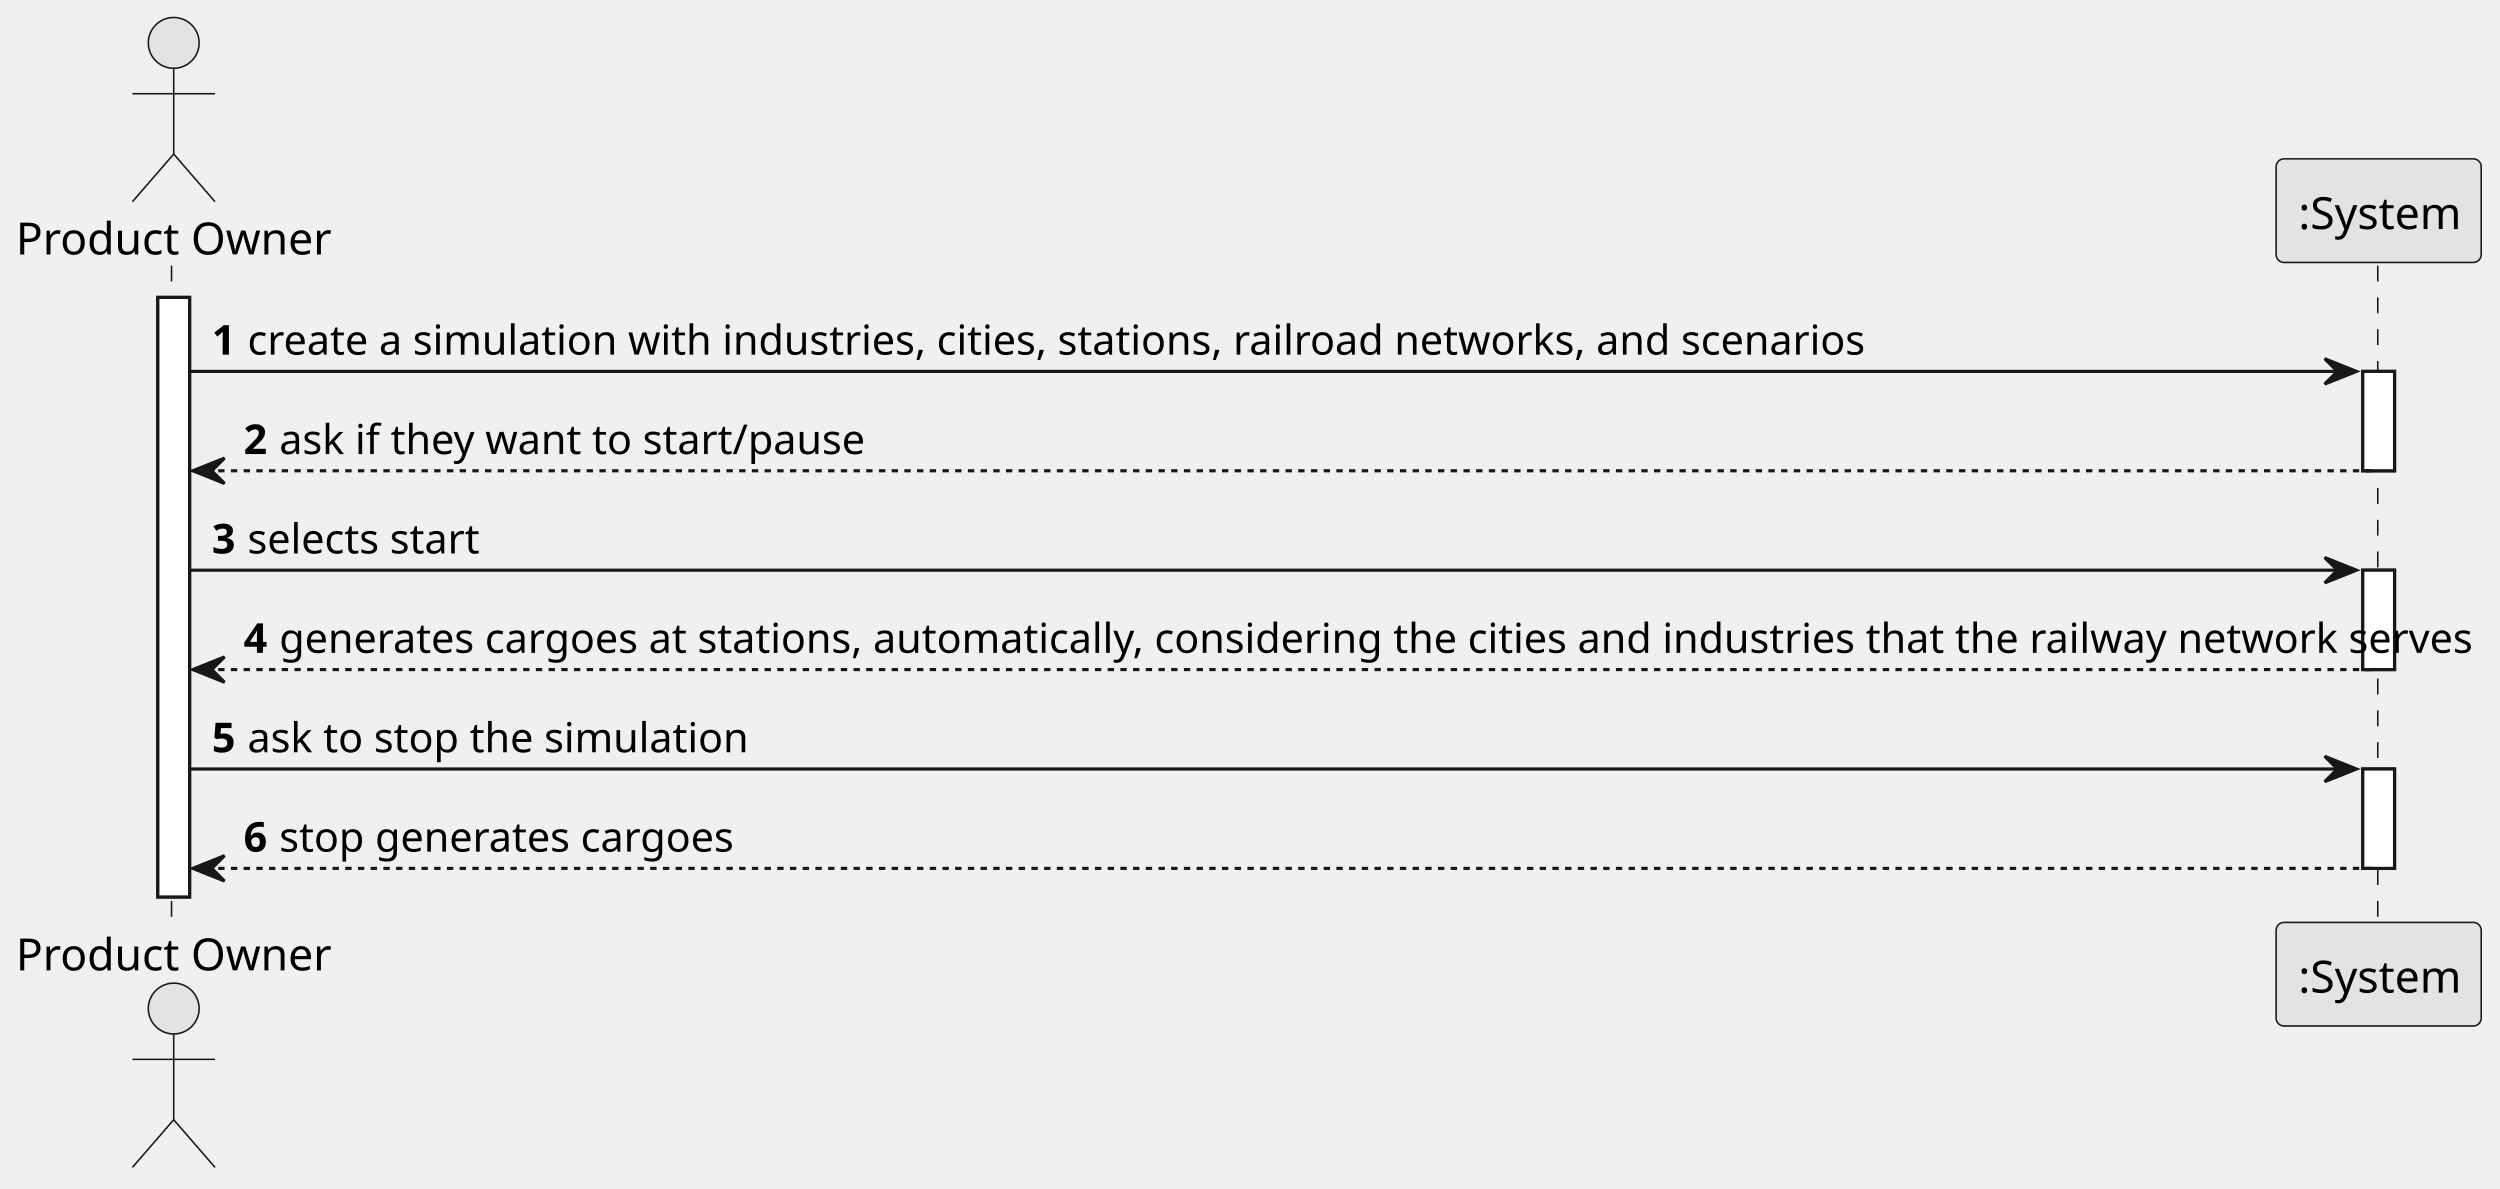
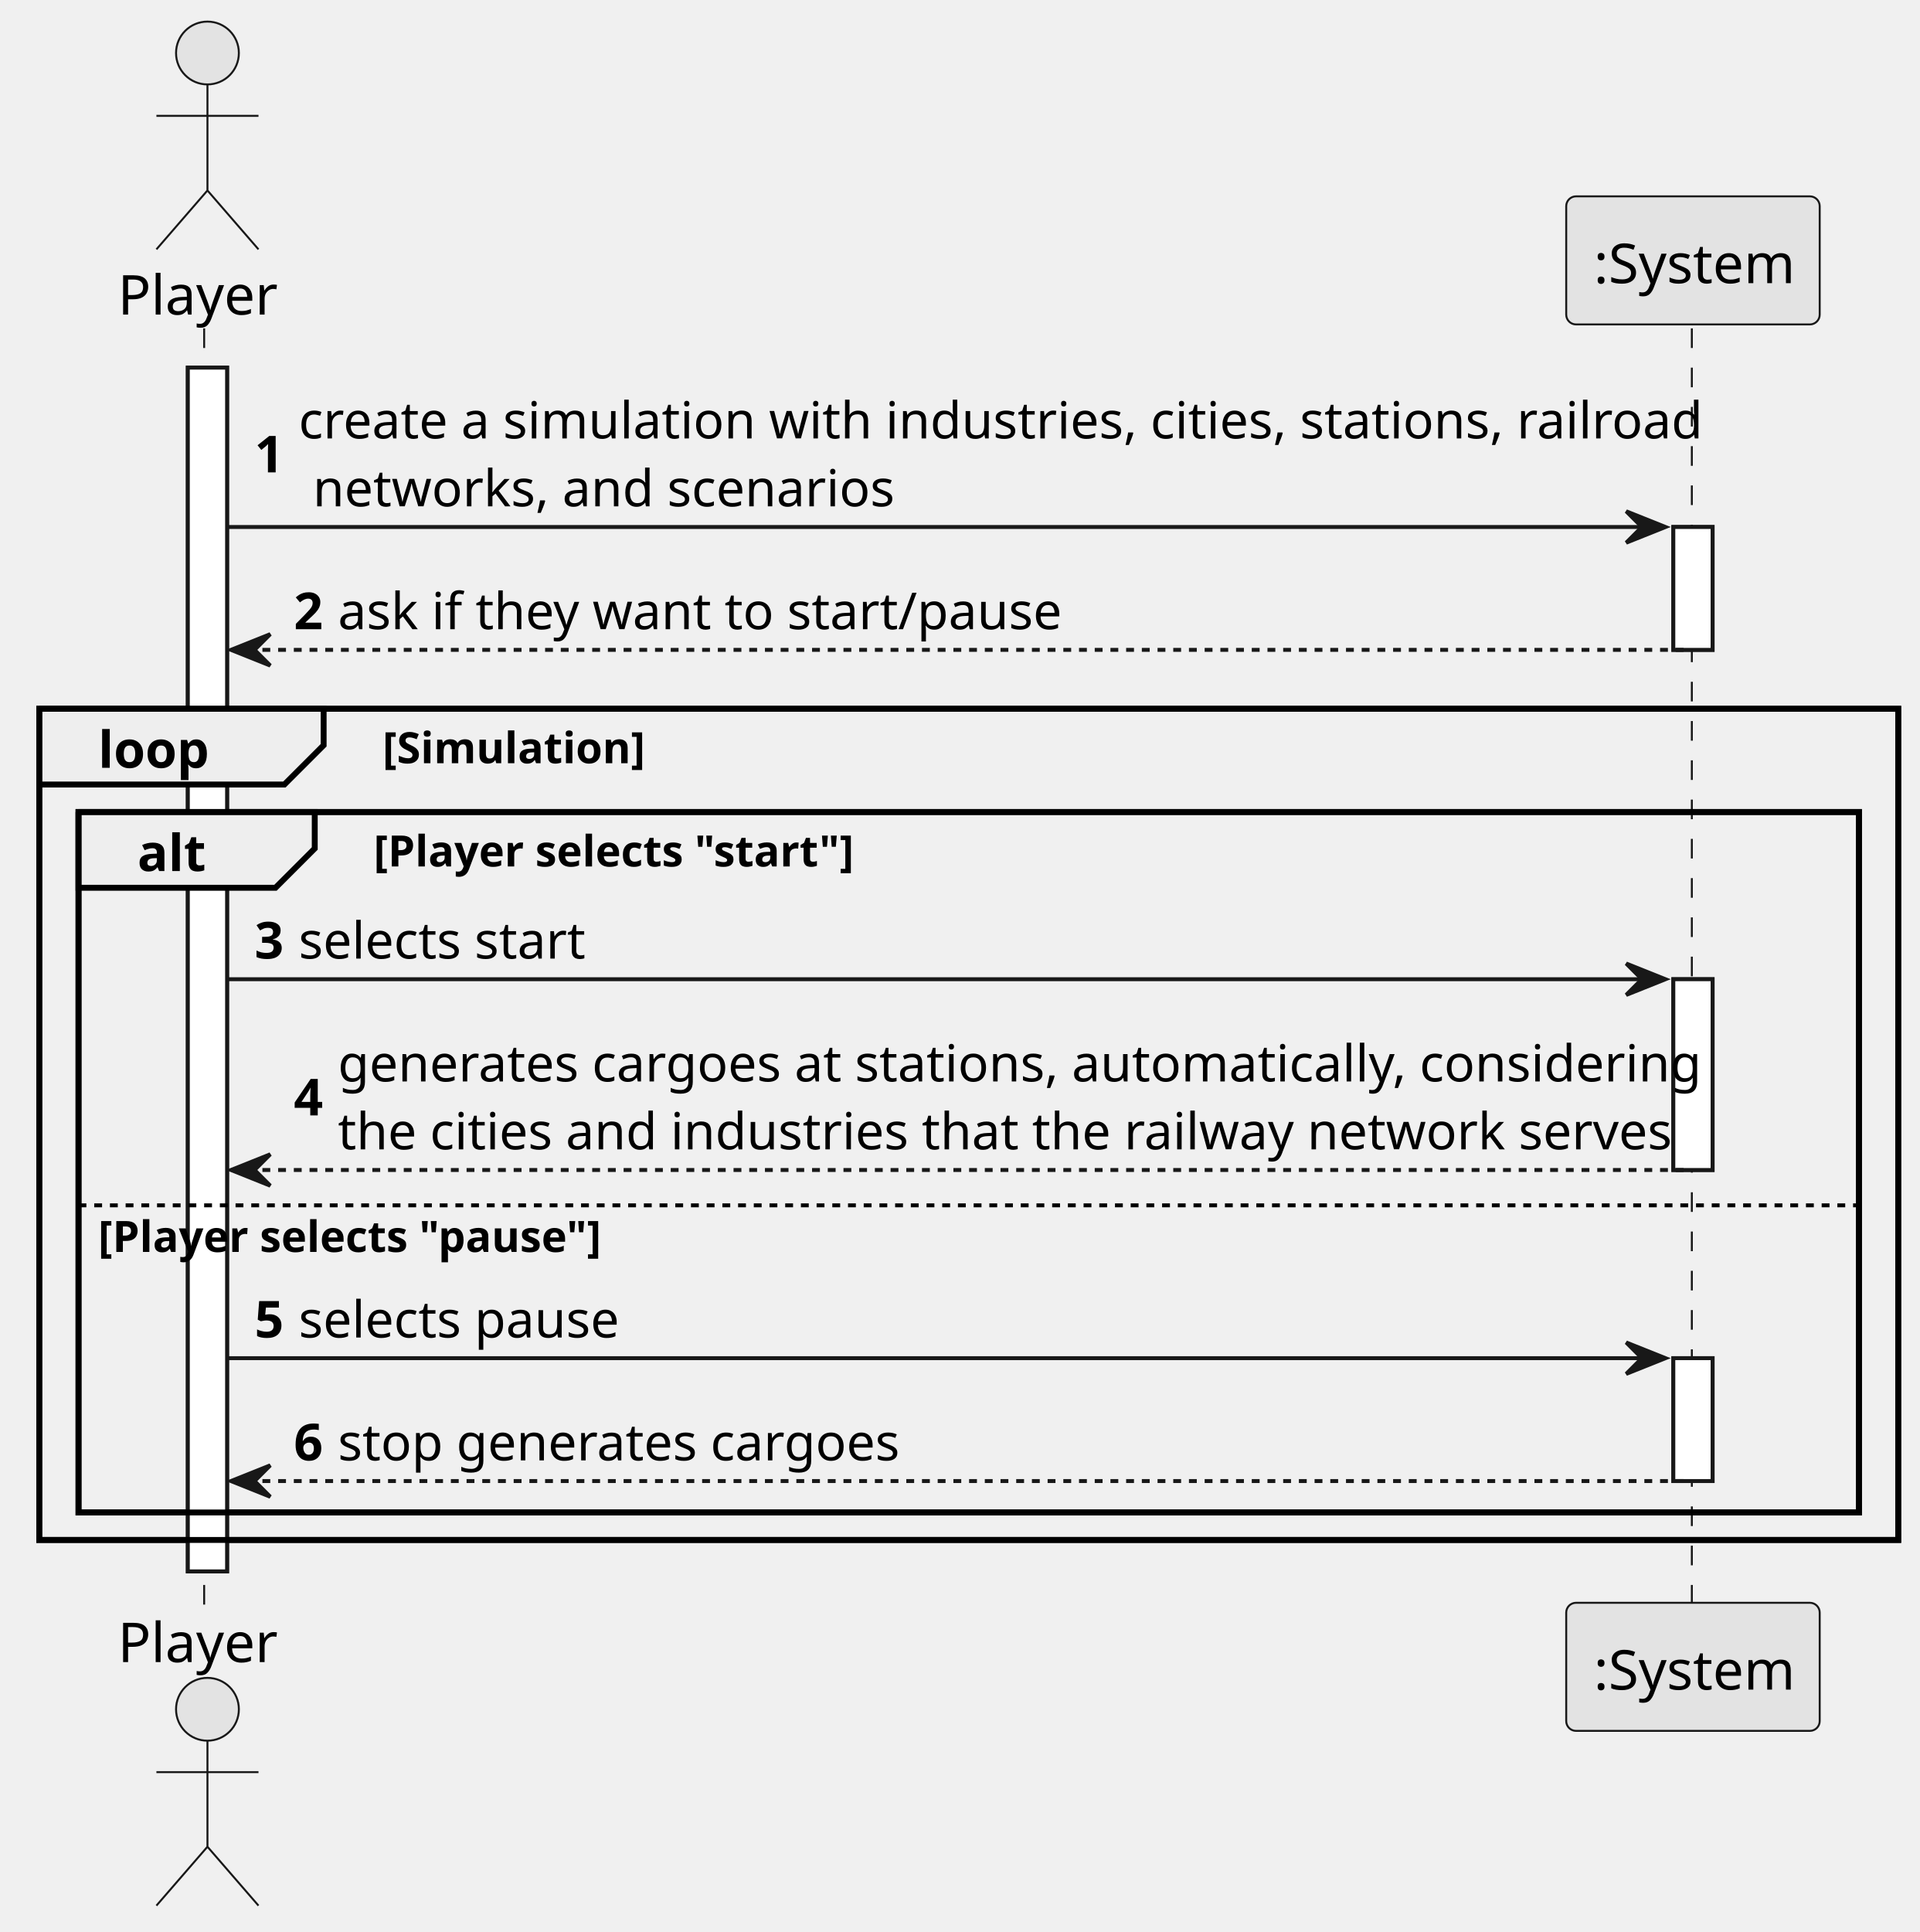
- <svg xmlns="http://www.w3.org/2000/svg" contentStyleType="text/css" height="374px" preserveAspectRatio="none" style="width:787px;height:374px;background:#FFFFFF;" version="1.1" viewBox="0 0 787 374" width="787px" zoomAndPan="magnify">
+ <svg xmlns="http://www.w3.org/2000/svg" contentStyleType="text/css" height="492px" preserveAspectRatio="none" style="width:489px;height:492px;background:#FFFFFF;" version="1.1" viewBox="0 0 489 492" width="489px" zoomAndPan="magnify">
  <defs />
  <g>
-     <rect fill="#FFFFFF" height="188.746" style="stroke:#181818;stroke-width:1.0;" width="10" x="49.686" y="93.621" />
-     <rect fill="#FFFFFF" height="31.291" style="stroke:#181818;stroke-width:1.0;" width="10" x="743.805" y="116.912" />
-     <rect fill="#FFFFFF" height="31.291" style="stroke:#181818;stroke-width:1.0;" width="10" x="743.805" y="179.494" />
-     <rect fill="#FFFFFF" height="31.291" style="stroke:#181818;stroke-width:1.0;" width="10" x="743.805" y="242.076" />
-     <line style="stroke:#181818;stroke-width:0.5;stroke-dasharray:5.0,5.0;" x1="54" x2="54" y1="83.621" y2="291.367" />
-     <line style="stroke:#181818;stroke-width:0.5;stroke-dasharray:5.0,5.0;" x1="748.523" x2="748.523" y1="83.621" y2="291.367" />
-     <text fill="#000000" font-family="sans-serif" font-size="14" lengthAdjust="spacing" textLength="93.372" x="5" y="80.107">Product Owner</text>
-     <ellipse cx="54.686" cy="13.5" fill="#E3E3E3" rx="8" ry="8" style="stroke:#181818;stroke-width:0.5;" />
-     <path d="M54.686,21.5 L54.686,48.5 M41.686,29.5 L67.686,29.5 M54.686,48.5 L41.686,63.5 M54.686,48.5 L67.686,63.5 " fill="none" style="stroke:#181818;stroke-width:0.5;" />
-     <text fill="#000000" font-family="sans-serif" font-size="14" lengthAdjust="spacing" textLength="93.372" x="5" y="305.475">Product Owner</text>
-     <ellipse cx="54.686" cy="317.488" fill="#E3E3E3" rx="8" ry="8" style="stroke:#181818;stroke-width:0.5;" />
-     <path d="M54.686,325.488 L54.686,352.488 M41.686,333.488 L67.686,333.488 M54.686,352.488 L41.686,367.488 M54.686,352.488 L67.686,367.488 " fill="none" style="stroke:#181818;stroke-width:0.5;" />
-     <rect fill="#E3E3E3" height="32.621" rx="2.5" ry="2.5" style="stroke:#181818;stroke-width:0.5;" width="64.565" x="716.523" y="50" />
-     <text fill="#000000" font-family="sans-serif" font-size="14" lengthAdjust="spacing" textLength="50.565" x="723.523" y="72.107">:System</text>
-     <rect fill="#E3E3E3" height="32.621" rx="2.5" ry="2.5" style="stroke:#181818;stroke-width:0.5;" width="64.565" x="716.523" y="290.367" />
-     <text fill="#000000" font-family="sans-serif" font-size="14" lengthAdjust="spacing" textLength="50.565" x="723.523" y="312.475">:System</text>
-     <rect fill="#FFFFFF" height="188.746" style="stroke:#181818;stroke-width:1.0;" width="10" x="49.686" y="93.621" />
-     <rect fill="#FFFFFF" height="31.291" style="stroke:#181818;stroke-width:1.0;" width="10" x="743.805" y="116.912" />
-     <rect fill="#FFFFFF" height="31.291" style="stroke:#181818;stroke-width:1.0;" width="10" x="743.805" y="179.494" />
-     <rect fill="#FFFFFF" height="31.291" style="stroke:#181818;stroke-width:1.0;" width="10" x="743.805" y="242.076" />
-     <polygon fill="#181818" points="731.805,112.912,741.805,116.912,731.805,120.912,735.805,116.912" style="stroke:#181818;stroke-width:1.0;" />
-     <line style="stroke:#181818;stroke-width:1.0;" x1="59.686" x2="737.805" y1="116.912" y2="116.912" />
-     <text fill="#000000" font-family="sans-serif" font-size="13" font-weight="bold" lengthAdjust="spacing" textLength="7.23" x="66.686" y="111.649">1</text>
-     <text fill="#000000" font-family="sans-serif" font-size="13" lengthAdjust="spacing" textLength="478.328" x="77.916" y="111.649">create a simulation with industries, cities, stations, railroad networks, and scenarios</text>
-     <polygon fill="#181818" points="70.686,144.203,60.686,148.203,70.686,152.203,66.686,148.203" style="stroke:#181818;stroke-width:1.0;" />
-     <line style="stroke:#181818;stroke-width:1.0;stroke-dasharray:2.0,2.0;" x1="64.686" x2="747.805" y1="148.203" y2="148.203" />
-     <text fill="#000000" font-family="sans-serif" font-size="13" font-weight="bold" lengthAdjust="spacing" textLength="7.23" x="76.686" y="142.94">2</text>
-     <text fill="#000000" font-family="sans-serif" font-size="13" lengthAdjust="spacing" textLength="171.977" x="87.916" y="142.94">ask if they want to start/pause</text>
-     <polygon fill="#181818" points="731.805,175.494,741.805,179.494,731.805,183.494,735.805,179.494" style="stroke:#181818;stroke-width:1.0;" />
-     <line style="stroke:#181818;stroke-width:1.0;" x1="59.686" x2="737.805" y1="179.494" y2="179.494" />
-     <text fill="#000000" font-family="sans-serif" font-size="13" font-weight="bold" lengthAdjust="spacing" textLength="7.23" x="66.686" y="174.231">3</text>
-     <text fill="#000000" font-family="sans-serif" font-size="13" lengthAdjust="spacing" textLength="69.355" x="77.916" y="174.231">selects start</text>
-     <polygon fill="#181818" points="70.686,206.785,60.686,210.785,70.686,214.785,66.686,210.785" style="stroke:#181818;stroke-width:1.0;" />
-     <line style="stroke:#181818;stroke-width:1.0;stroke-dasharray:2.0,2.0;" x1="64.686" x2="747.805" y1="210.785" y2="210.785" />
-     <text fill="#000000" font-family="sans-serif" font-size="13" font-weight="bold" lengthAdjust="spacing" textLength="7.23" x="76.686" y="205.523">4</text>
-     <text fill="#000000" font-family="sans-serif" font-size="13" lengthAdjust="spacing" textLength="648.889" x="87.916" y="205.523">generates cargoes at stations, automatically, considering the cities and industries that the railway network serves</text>
-     <polygon fill="#181818" points="731.805,238.076,741.805,242.076,731.805,246.076,735.805,242.076" style="stroke:#181818;stroke-width:1.0;" />
-     <line style="stroke:#181818;stroke-width:1.0;" x1="59.686" x2="737.805" y1="242.076" y2="242.076" />
-     <text fill="#000000" font-family="sans-serif" font-size="13" font-weight="bold" lengthAdjust="spacing" textLength="7.23" x="66.686" y="236.814">5</text>
-     <text fill="#000000" font-family="sans-serif" font-size="13" lengthAdjust="spacing" textLength="146.688" x="77.916" y="236.814">ask to stop the simulation</text>
-     <polygon fill="#181818" points="70.686,269.367,60.686,273.367,70.686,277.367,66.686,273.367" style="stroke:#181818;stroke-width:1.0;" />
-     <line style="stroke:#181818;stroke-width:1.0;stroke-dasharray:2.0,2.0;" x1="64.686" x2="747.805" y1="273.367" y2="273.367" />
-     <text fill="#000000" font-family="sans-serif" font-size="13" font-weight="bold" lengthAdjust="spacing" textLength="7.23" x="76.686" y="268.104">6</text>
-     <text fill="#000000" font-family="sans-serif" font-size="13" lengthAdjust="spacing" textLength="135.865" x="87.916" y="268.104">stop generates cargoes</text>
+     <rect fill="#FFFFFF" height="306.541" style="stroke:#181818;stroke-width:1.0;" width="10" x="47.841" y="93.621" />
+     <rect fill="#FFFFFF" height="31.291" style="stroke:#181818;stroke-width:1.0;" width="10" x="426.217" y="134.203" />
+     <rect fill="#FFFFFF" height="48.582" style="stroke:#181818;stroke-width:1.0;" width="10" x="426.217" y="249.367" />
+     <rect fill="#FFFFFF" height="31.291" style="stroke:#181818;stroke-width:1.0;" width="10" x="426.217" y="345.871" />
+     <rect fill="none" height="211.668" style="stroke:#000000;stroke-width:1.5;" width="473.5" x="10" y="180.494" />
+     <rect fill="none" height="178.377" style="stroke:#000000;stroke-width:1.5;" width="453.5" x="20" y="206.785" />
+     <line style="stroke:#181818;stroke-width:0.5;stroke-dasharray:5.0,5.0;" x1="52" x2="52" y1="83.621" y2="409.162" />
+     <line style="stroke:#181818;stroke-width:0.5;stroke-dasharray:5.0,5.0;" x1="430.935" x2="430.935" y1="83.621" y2="409.162" />
+     <text fill="#000000" font-family="sans-serif" font-size="14" lengthAdjust="spacing" textLength="39.683" x="30" y="80.107">Player</text>
+     <ellipse cx="52.841" cy="13.5" fill="#E3E3E3" rx="8" ry="8" style="stroke:#181818;stroke-width:0.5;" />
+     <path d="M52.841,21.5 L52.841,48.5 M39.841,29.5 L65.841,29.5 M52.841,48.5 L39.841,63.5 M52.841,48.5 L65.841,63.5 " fill="none" style="stroke:#181818;stroke-width:0.5;" />
+     <text fill="#000000" font-family="sans-serif" font-size="14" lengthAdjust="spacing" textLength="39.683" x="30" y="423.269">Player</text>
+     <ellipse cx="52.841" cy="435.283" fill="#E3E3E3" rx="8" ry="8" style="stroke:#181818;stroke-width:0.5;" />
+     <path d="M52.841,443.283 L52.841,470.283 M39.841,451.283 L65.841,451.283 M52.841,470.283 L39.841,485.283 M52.841,470.283 L65.841,485.283 " fill="none" style="stroke:#181818;stroke-width:0.5;" />
+     <rect fill="#E3E3E3" height="32.621" rx="2.5" ry="2.5" style="stroke:#181818;stroke-width:0.5;" width="64.565" x="398.935" y="50" />
+     <text fill="#000000" font-family="sans-serif" font-size="14" lengthAdjust="spacing" textLength="50.565" x="405.935" y="72.107">:System</text>
+     <rect fill="#E3E3E3" height="32.621" rx="2.5" ry="2.5" style="stroke:#181818;stroke-width:0.5;" width="64.565" x="398.935" y="408.162" />
+     <text fill="#000000" font-family="sans-serif" font-size="14" lengthAdjust="spacing" textLength="50.565" x="405.935" y="430.269">:System</text>
+     <rect fill="#FFFFFF" height="306.541" style="stroke:#181818;stroke-width:1.0;" width="10" x="47.841" y="93.621" />
+     <rect fill="#FFFFFF" height="31.291" style="stroke:#181818;stroke-width:1.0;" width="10" x="426.217" y="134.203" />
+     <rect fill="#FFFFFF" height="48.582" style="stroke:#181818;stroke-width:1.0;" width="10" x="426.217" y="249.367" />
+     <rect fill="#FFFFFF" height="31.291" style="stroke:#181818;stroke-width:1.0;" width="10" x="426.217" y="345.871" />
+     <polygon fill="#181818" points="414.217,130.203,424.217,134.203,414.217,138.203,418.217,134.203" style="stroke:#181818;stroke-width:1.0;" />
+     <line style="stroke:#181818;stroke-width:1.0;" x1="57.841" x2="420.217" y1="134.203" y2="134.203" />
+     <text fill="#000000" font-family="sans-serif" font-size="13" font-weight="bold" lengthAdjust="spacing" textLength="7.23" x="64.841" y="120.295">1</text>
+     <text fill="#000000" font-family="sans-serif" font-size="13" lengthAdjust="spacing" textLength="334.534" x="76.071" y="111.649">create a simulation with industries, cities, stations, railroad</text>
+     <text fill="#000000" font-family="sans-serif" font-size="13" lengthAdjust="spacing" textLength="140.182" x="79.683" y="128.94">networks, and scenarios</text>
+     <polygon fill="#181818" points="68.841,161.494,58.841,165.494,68.841,169.494,64.841,165.494" style="stroke:#181818;stroke-width:1.0;" />
+     <line style="stroke:#181818;stroke-width:1.0;stroke-dasharray:2.0,2.0;" x1="62.841" x2="430.217" y1="165.494" y2="165.494" />
+     <text fill="#000000" font-family="sans-serif" font-size="13" font-weight="bold" lengthAdjust="spacing" textLength="7.23" x="74.841" y="160.231">2</text>
+     <text fill="#000000" font-family="sans-serif" font-size="13" lengthAdjust="spacing" textLength="171.977" x="86.071" y="160.231">ask if they want to start/pause</text>
+     <path d="M10,180.494 L82.435,180.494 L82.435,189.785 L72.435,199.785 L10,199.785 L10,180.494 " fill="#EEEEEE" style="stroke:#000000;stroke-width:1.5;" />
+     <rect fill="none" height="211.668" style="stroke:#000000;stroke-width:1.5;" width="473.5" x="10" y="180.494" />
+     <text fill="#000000" font-family="sans-serif" font-size="13" font-weight="bold" lengthAdjust="spacing" textLength="27.435" x="25" y="195.523">loop</text>
+     <text fill="#000000" font-family="sans-serif" font-size="11" font-weight="bold" lengthAdjust="spacing" textLength="63.551" x="97.435" y="194.364">[Simulation]</text>
+     <path d="M20,206.785 L80.171,206.785 L80.171,216.076 L70.171,226.076 L20,226.076 L20,206.785 " fill="#EEEEEE" style="stroke:#000000;stroke-width:1.5;" />
+     <rect fill="none" height="178.377" style="stroke:#000000;stroke-width:1.5;" width="453.5" x="20" y="206.785" />
+     <text fill="#000000" font-family="sans-serif" font-size="13" font-weight="bold" lengthAdjust="spacing" textLength="15.171" x="35" y="221.814">alt</text>
+     <text fill="#000000" font-family="sans-serif" font-size="11" font-weight="bold" lengthAdjust="spacing" textLength="118.046" x="95.171" y="220.655">[Player selects "start"]</text>
+     <polygon fill="#181818" points="414.217,245.367,424.217,249.367,414.217,253.367,418.217,249.367" style="stroke:#181818;stroke-width:1.0;" />
+     <line style="stroke:#181818;stroke-width:1.0;" x1="57.841" x2="420.217" y1="249.367" y2="249.367" />
+     <text fill="#000000" font-family="sans-serif" font-size="13" font-weight="bold" lengthAdjust="spacing" textLength="7.23" x="64.841" y="244.105">3</text>
+     <text fill="#000000" font-family="sans-serif" font-size="13" lengthAdjust="spacing" textLength="69.355" x="76.071" y="244.105">selects start</text>
+     <polygon fill="#181818" points="68.841,293.949,58.841,297.949,68.841,301.949,64.841,297.949" style="stroke:#181818;stroke-width:1.0;" />
+     <line style="stroke:#181818;stroke-width:1.0;stroke-dasharray:2.0,2.0;" x1="62.841" x2="430.217" y1="297.949" y2="297.949" />
+     <text fill="#000000" font-family="sans-serif" font-size="13" font-weight="bold" lengthAdjust="spacing" textLength="7.23" x="74.841" y="284.041">4</text>
+     <text fill="#000000" font-family="sans-serif" font-size="13" lengthAdjust="spacing" textLength="327.349" x="86.071" y="275.396">generates cargoes at stations, automatically, considering</text>
+     <text fill="#000000" font-family="sans-serif" font-size="13" lengthAdjust="spacing" textLength="317.929" x="86.071" y="292.687">the cities and industries that the railway network serves</text>
+     <line style="stroke:#000000;stroke-width:1.0;stroke-dasharray:2.0,2.0;" x1="20" x2="473.5" y1="306.949" y2="306.949" />
+     <text fill="#000000" font-family="sans-serif" font-size="11" font-weight="bold" lengthAdjust="spacing" textLength="125.995" x="25" y="318.819">[Player selects "pause"]</text>
+     <polygon fill="#181818" points="414.217,341.871,424.217,345.871,414.217,349.871,418.217,345.871" style="stroke:#181818;stroke-width:1.0;" />
+     <line style="stroke:#181818;stroke-width:1.0;" x1="57.841" x2="420.217" y1="345.871" y2="345.871" />
+     <text fill="#000000" font-family="sans-serif" font-size="13" font-weight="bold" lengthAdjust="spacing" textLength="7.23" x="64.841" y="340.608">5</text>
+     <text fill="#000000" font-family="sans-serif" font-size="13" lengthAdjust="spacing" textLength="79.492" x="76.071" y="340.608">selects pause</text>
+     <polygon fill="#181818" points="68.841,373.162,58.841,377.162,68.841,381.162,64.841,377.162" style="stroke:#181818;stroke-width:1.0;" />
+     <line style="stroke:#181818;stroke-width:1.0;stroke-dasharray:2.0,2.0;" x1="62.841" x2="430.217" y1="377.162" y2="377.162" />
+     <text fill="#000000" font-family="sans-serif" font-size="13" font-weight="bold" lengthAdjust="spacing" textLength="7.23" x="74.841" y="371.899">6</text>
+     <text fill="#000000" font-family="sans-serif" font-size="13" lengthAdjust="spacing" textLength="135.865" x="86.071" y="371.899">stop generates cargoes</text>
  </g>
</svg>
